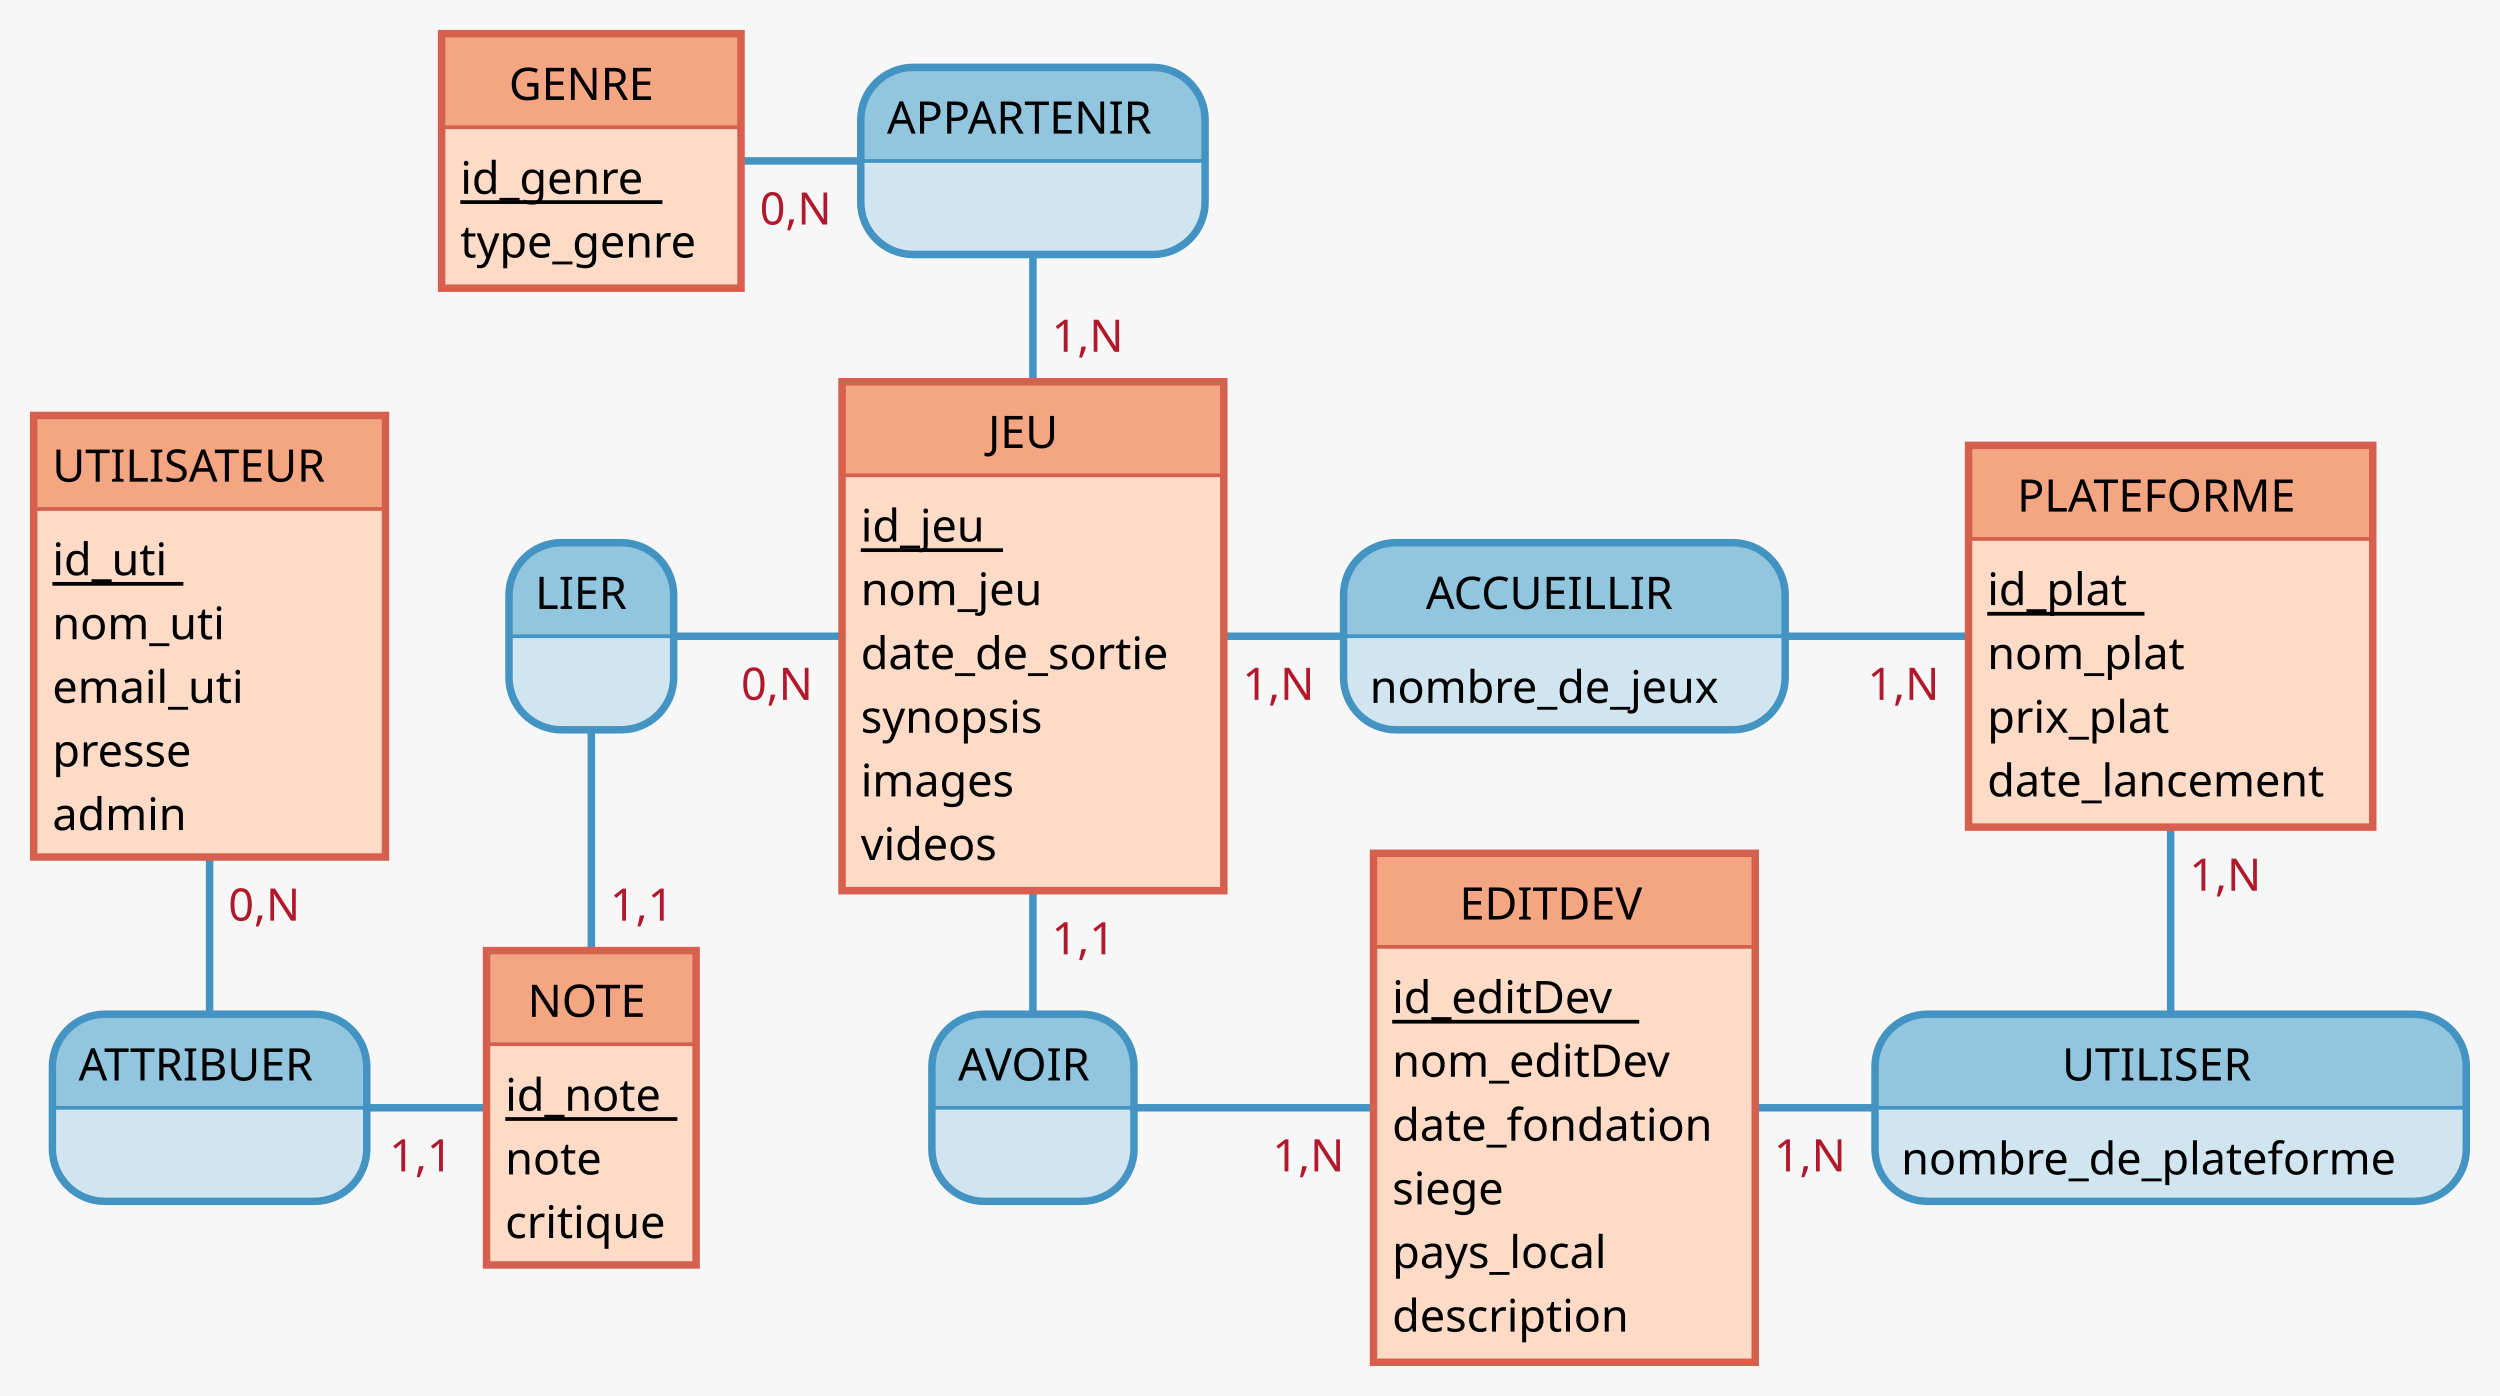
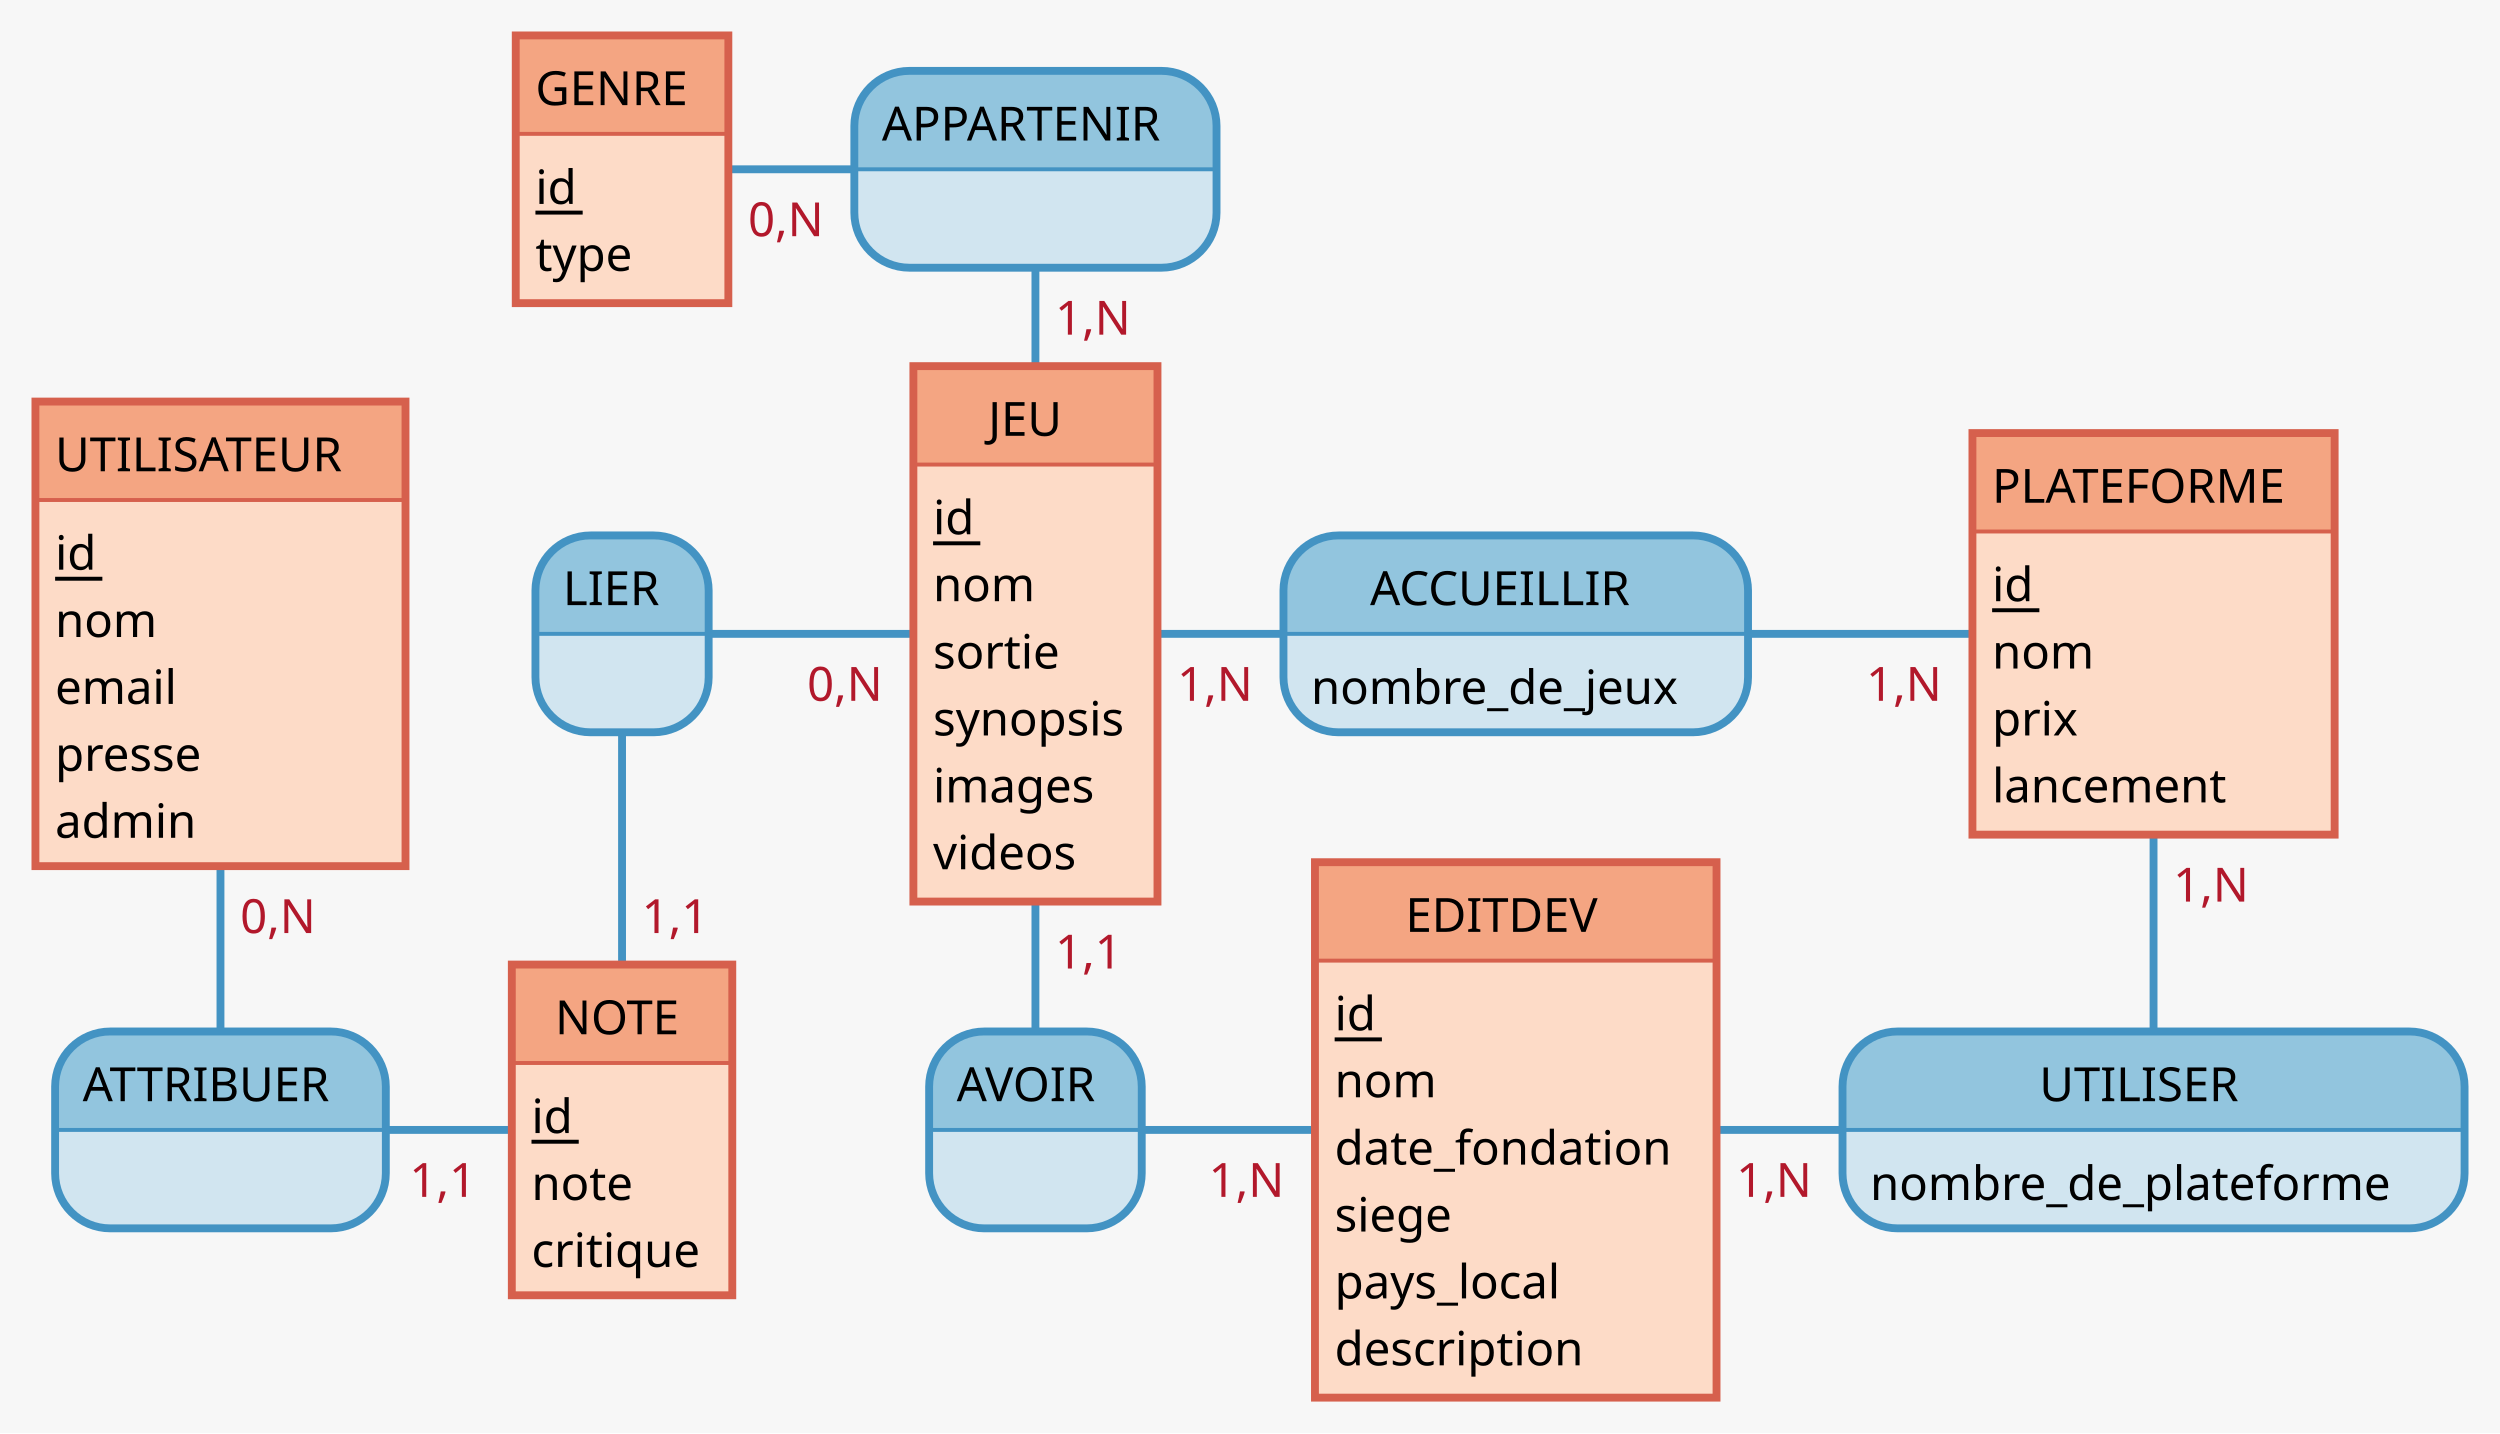
- <svg xmlns="http://www.w3.org/2000/svg" width="668" height="373" view_box="0 0 668 373">\n\n<rect id="frame" x="0" y="0" width="668" height="373" fill="#f7f7f7" stroke="none" stroke-width="0" />
-   <line x1="158" y1="43" x2="276" y2="43" stroke="#4393c3" stroke-width="2" />
-   <text x="203" y="60.0" fill="#b2182b" font-family="Verdana" font-size="12">0,N</text>
-   <line x1="276" y1="170" x2="276" y2="43" stroke="#4393c3" stroke-width="2" />
-   <text x="281.0" y="94" fill="#b2182b" font-family="Verdana" font-size="12">1,N</text>
+ <svg xmlns="http://www.w3.org/2000/svg" width="635" height="364" view_box="0 0 635 364">\n\n<rect id="frame" x="0" y="0" width="635" height="364" fill="#f7f7f7" stroke="none" stroke-width="0" />
+   <line x1="158" y1="43" x2="263" y2="43" stroke="#4393c3" stroke-width="2" />
+   <text x="190" y="60.0" fill="#b2182b" font-family="Verdana" font-size="12">0,N</text>
+   <line x1="263" y1="161" x2="263" y2="43" stroke="#4393c3" stroke-width="2" />
+   <text x="268.0" y="85" fill="#b2182b" font-family="Verdana" font-size="12">1,N</text>
  <g id="association-APPARTENIR">
-     <path d="M 308 18 a 14 14 90 0 1 14 14 V 43 h -92 V 32 a 14 14 90 0 1 14 -14" fill="#92c5de" stroke="#92c5de" stroke-width="0" />
-     <path d="M 322 43.0 v 11 a 14 14 90 0 1 -14 14 H 244 a 14 14 90 0 1 -14 -14 V 43.0 H 92" fill="#d1e5f0" stroke="#d1e5f0" stroke-width="0" />
-     <rect x="230" y="18" width="92" height="50" fill="none" rx="14" stroke="#4393c3" stroke-width="2" />
-     <line x1="230" y1="43" x2="322" y2="43" stroke="#4393c3" stroke-width="1" />
-     <text x="237" y="35.7" fill="#000000" font-family="Verdana" font-size="12">APPARTENIR</text>
+     <path d="M 295 18 a 14 14 90 0 1 14 14 V 43 h -92 V 32 a 14 14 90 0 1 14 -14" fill="#92c5de" stroke="#92c5de" stroke-width="0" />
+     <path d="M 309 43.0 v 11 a 14 14 90 0 1 -14 14 H 231 a 14 14 90 0 1 -14 -14 V 43.0 H 92" fill="#d1e5f0" stroke="#d1e5f0" stroke-width="0" />
+     <rect x="217" y="18" width="92" height="50" fill="none" rx="14" stroke="#4393c3" stroke-width="2" />
+     <line x1="217" y1="43" x2="309" y2="43" stroke="#4393c3" stroke-width="1" />
+     <text x="224" y="35.7" fill="#000000" font-family="Verdana" font-size="12">APPARTENIR</text>
  </g>
-   <line x1="56" y1="170" x2="56" y2="296" stroke="#4393c3" stroke-width="2" />
-   <text x="61.0" y="246" fill="#b2182b" font-family="Verdana" font-size="12">0,N</text>
-   <line x1="158" y1="296" x2="56" y2="296" stroke="#4393c3" stroke-width="2" />
-   <text x="104" y="313.0" fill="#b2182b" font-family="Verdana" font-size="12">1,1</text>
+   <line x1="56" y1="161" x2="56" y2="287" stroke="#4393c3" stroke-width="2" />
+   <text x="61.0" y="237" fill="#b2182b" font-family="Verdana" font-size="12">0,N</text>
+   <line x1="158" y1="287" x2="56" y2="287" stroke="#4393c3" stroke-width="2" />
+   <text x="104" y="304.0" fill="#b2182b" font-family="Verdana" font-size="12">1,1</text>
  <g id="association-ATTRIBUER">
-     <path d="M 84 271 a 14 14 90 0 1 14 14 V 296 h -84 V 285 a 14 14 90 0 1 14 -14" fill="#92c5de" stroke="#92c5de" stroke-width="0" />
-     <path d="M 98 296.0 v 11 a 14 14 90 0 1 -14 14 H 28 a 14 14 90 0 1 -14 -14 V 296.0 H 84" fill="#d1e5f0" stroke="#d1e5f0" stroke-width="0" />
-     <rect x="14" y="271" width="84" height="50" fill="none" rx="14" stroke="#4393c3" stroke-width="2" />
-     <line x1="14" y1="296" x2="98" y2="296" stroke="#4393c3" stroke-width="1" />
-     <text x="21" y="288.7" fill="#000000" font-family="Verdana" font-size="12">ATTRIBUER</text>
+     <path d="M 84 262 a 14 14 90 0 1 14 14 V 287 h -84 V 276 a 14 14 90 0 1 14 -14" fill="#92c5de" stroke="#92c5de" stroke-width="0" />
+     <path d="M 98 287.0 v 11 a 14 14 90 0 1 -14 14 H 28 a 14 14 90 0 1 -14 -14 V 287.0 H 84" fill="#d1e5f0" stroke="#d1e5f0" stroke-width="0" />
+     <rect x="14" y="262" width="84" height="50" fill="none" rx="14" stroke="#4393c3" stroke-width="2" />
+     <line x1="14" y1="287" x2="98" y2="287" stroke="#4393c3" stroke-width="1" />
+     <text x="21" y="279.7" fill="#000000" font-family="Verdana" font-size="12">ATTRIBUER</text>
  </g>
-   <line x1="276" y1="170" x2="158" y2="170" stroke="#4393c3" stroke-width="2" />
-   <text x="198" y="187.0" fill="#b2182b" font-family="Verdana" font-size="12">0,N</text>
-   <line x1="158" y1="296" x2="158" y2="170" stroke="#4393c3" stroke-width="2" />
-   <text x="163.0" y="246" fill="#b2182b" font-family="Verdana" font-size="12">1,1</text>
+   <line x1="263" y1="161" x2="158" y2="161" stroke="#4393c3" stroke-width="2" />
+   <text x="205" y="178.0" fill="#b2182b" font-family="Verdana" font-size="12">0,N</text>
+   <line x1="158" y1="287" x2="158" y2="161" stroke="#4393c3" stroke-width="2" />
+   <text x="163.0" y="237" fill="#b2182b" font-family="Verdana" font-size="12">1,1</text>
  <g id="association-LIER">
-     <path d="M 166 145 a 14 14 90 0 1 14 14 V 170 h -44 V 159 a 14 14 90 0 1 14 -14" fill="#92c5de" stroke="#92c5de" stroke-width="0" />
-     <path d="M 180 170.0 v 11 a 14 14 90 0 1 -14 14 H 150 a 14 14 90 0 1 -14 -14 V 170.0 H 44" fill="#d1e5f0" stroke="#d1e5f0" stroke-width="0" />
-     <rect x="136" y="145" width="44" height="50" fill="none" rx="14" stroke="#4393c3" stroke-width="2" />
-     <line x1="136" y1="170" x2="180" y2="170" stroke="#4393c3" stroke-width="1" />
-     <text x="143" y="162.7" fill="#000000" font-family="Verdana" font-size="12">LIER</text>
+     <path d="M 166 136 a 14 14 90 0 1 14 14 V 161 h -44 V 150 a 14 14 90 0 1 14 -14" fill="#92c5de" stroke="#92c5de" stroke-width="0" />
+     <path d="M 180 161.0 v 11 a 14 14 90 0 1 -14 14 H 150 a 14 14 90 0 1 -14 -14 V 161.0 H 44" fill="#d1e5f0" stroke="#d1e5f0" stroke-width="0" />
+     <rect x="136" y="136" width="44" height="50" fill="none" rx="14" stroke="#4393c3" stroke-width="2" />
+     <line x1="136" y1="161" x2="180" y2="161" stroke="#4393c3" stroke-width="1" />
+     <text x="143" y="153.7" fill="#000000" font-family="Verdana" font-size="12">LIER</text>
  </g>
-   <line x1="418" y1="296" x2="580" y2="296" stroke="#4393c3" stroke-width="2" />
-   <text x="474" y="313.0" fill="#b2182b" font-family="Verdana" font-size="12">1,N</text>
-   <line x1="580" y1="170" x2="580" y2="296" stroke="#4393c3" stroke-width="2" />
-   <text x="585.0" y="238" fill="#b2182b" font-family="Verdana" font-size="12">1,N</text>
+   <line x1="385" y1="287" x2="547" y2="287" stroke="#4393c3" stroke-width="2" />
+   <text x="441" y="304.0" fill="#b2182b" font-family="Verdana" font-size="12">1,N</text>
+   <line x1="547" y1="161" x2="547" y2="287" stroke="#4393c3" stroke-width="2" />
+   <text x="552.0" y="229" fill="#b2182b" font-family="Verdana" font-size="12">1,N</text>
  <g id="association-UTILISER">
-     <path d="M 645 271 a 14 14 90 0 1 14 14 V 296 h -158 V 285 a 14 14 90 0 1 14 -14" fill="#92c5de" stroke="#92c5de" stroke-width="0" />
-     <path d="M 659 296.0 v 11 a 14 14 90 0 1 -14 14 H 515 a 14 14 90 0 1 -14 -14 V 296.0 H 158" fill="#d1e5f0" stroke="#d1e5f0" stroke-width="0" />
-     <rect x="501" y="271" width="158" height="50" fill="none" rx="14" stroke="#4393c3" stroke-width="2" />
-     <line x1="501" y1="296" x2="659" y2="296" stroke="#4393c3" stroke-width="1" />
-     <text x="551" y="288.7" fill="#000000" font-family="Verdana" font-size="12">UTILISER</text>
-     <text x="508" y="313.8" fill="#000000" font-family="Verdana" font-size="12">nombre_de_plateforme</text>
+     <path d="M 612 262 a 14 14 90 0 1 14 14 V 287 h -158 V 276 a 14 14 90 0 1 14 -14" fill="#92c5de" stroke="#92c5de" stroke-width="0" />
+     <path d="M 626 287.0 v 11 a 14 14 90 0 1 -14 14 H 482 a 14 14 90 0 1 -14 -14 V 287.0 H 158" fill="#d1e5f0" stroke="#d1e5f0" stroke-width="0" />
+     <rect x="468" y="262" width="158" height="50" fill="none" rx="14" stroke="#4393c3" stroke-width="2" />
+     <line x1="468" y1="287" x2="626" y2="287" stroke="#4393c3" stroke-width="1" />
+     <text x="518" y="279.7" fill="#000000" font-family="Verdana" font-size="12">UTILISER</text>
+     <text x="475" y="304.8" fill="#000000" font-family="Verdana" font-size="12">nombre_de_plateforme</text>
  </g>
-   <line x1="418" y1="296" x2="276" y2="296" stroke="#4393c3" stroke-width="2" />
-   <text x="340" y="313.0" fill="#b2182b" font-family="Verdana" font-size="12">1,N</text>
-   <line x1="276" y1="170" x2="276" y2="296" stroke="#4393c3" stroke-width="2" />
-   <text x="281.0" y="255" fill="#b2182b" font-family="Verdana" font-size="12">1,1</text>
+   <line x1="385" y1="287" x2="263" y2="287" stroke="#4393c3" stroke-width="2" />
+   <text x="307" y="304.0" fill="#b2182b" font-family="Verdana" font-size="12">1,N</text>
+   <line x1="263" y1="161" x2="263" y2="287" stroke="#4393c3" stroke-width="2" />
+   <text x="268.0" y="246" fill="#b2182b" font-family="Verdana" font-size="12">1,1</text>
  <g id="association-AVOIR">
-     <path d="M 289 271 a 14 14 90 0 1 14 14 V 296 h -54 V 285 a 14 14 90 0 1 14 -14" fill="#92c5de" stroke="#92c5de" stroke-width="0" />
-     <path d="M 303 296.0 v 11 a 14 14 90 0 1 -14 14 H 263 a 14 14 90 0 1 -14 -14 V 296.0 H 54" fill="#d1e5f0" stroke="#d1e5f0" stroke-width="0" />
-     <rect x="249" y="271" width="54" height="50" fill="none" rx="14" stroke="#4393c3" stroke-width="2" />
-     <line x1="249" y1="296" x2="303" y2="296" stroke="#4393c3" stroke-width="1" />
-     <text x="256" y="288.7" fill="#000000" font-family="Verdana" font-size="12">AVOIR</text>
+     <path d="M 276 262 a 14 14 90 0 1 14 14 V 287 h -54 V 276 a 14 14 90 0 1 14 -14" fill="#92c5de" stroke="#92c5de" stroke-width="0" />
+     <path d="M 290 287.0 v 11 a 14 14 90 0 1 -14 14 H 250 a 14 14 90 0 1 -14 -14 V 287.0 H 54" fill="#d1e5f0" stroke="#d1e5f0" stroke-width="0" />
+     <rect x="236" y="262" width="54" height="50" fill="none" rx="14" stroke="#4393c3" stroke-width="2" />
+     <line x1="236" y1="287" x2="290" y2="287" stroke="#4393c3" stroke-width="1" />
+     <text x="243" y="279.7" fill="#000000" font-family="Verdana" font-size="12">AVOIR</text>
  </g>
-   <line x1="276" y1="170" x2="418" y2="170" stroke="#4393c3" stroke-width="2" />
-   <text x="332" y="187.0" fill="#b2182b" font-family="Verdana" font-size="12">1,N</text>
-   <line x1="580" y1="170" x2="418" y2="170" stroke="#4393c3" stroke-width="2" />
-   <text x="499" y="187.0" fill="#b2182b" font-family="Verdana" font-size="12">1,N</text>
+   <line x1="263" y1="161" x2="385" y2="161" stroke="#4393c3" stroke-width="2" />
+   <text x="299" y="178.0" fill="#b2182b" font-family="Verdana" font-size="12">1,N</text>
+   <line x1="547" y1="161" x2="385" y2="161" stroke="#4393c3" stroke-width="2" />
+   <text x="474" y="178.0" fill="#b2182b" font-family="Verdana" font-size="12">1,N</text>
  <g id="association-ACCUEILLIR">
-     <path d="M 463 145 a 14 14 90 0 1 14 14 V 170 h -118 V 159 a 14 14 90 0 1 14 -14" fill="#92c5de" stroke="#92c5de" stroke-width="0" />
-     <path d="M 477 170.0 v 11 a 14 14 90 0 1 -14 14 H 373 a 14 14 90 0 1 -14 -14 V 170.0 H 118" fill="#d1e5f0" stroke="#d1e5f0" stroke-width="0" />
-     <rect x="359" y="145" width="118" height="50" fill="none" rx="14" stroke="#4393c3" stroke-width="2" />
-     <line x1="359" y1="170" x2="477" y2="170" stroke="#4393c3" stroke-width="1" />
-     <text x="381" y="162.7" fill="#000000" font-family="Verdana" font-size="12">ACCUEILLIR</text>
-     <text x="366" y="187.8" fill="#000000" font-family="Verdana" font-size="12">nombre_de_jeux</text>
+     <path d="M 430 136 a 14 14 90 0 1 14 14 V 161 h -118 V 150 a 14 14 90 0 1 14 -14" fill="#92c5de" stroke="#92c5de" stroke-width="0" />
+     <path d="M 444 161.0 v 11 a 14 14 90 0 1 -14 14 H 340 a 14 14 90 0 1 -14 -14 V 161.0 H 118" fill="#d1e5f0" stroke="#d1e5f0" stroke-width="0" />
+     <rect x="326" y="136" width="118" height="50" fill="none" rx="14" stroke="#4393c3" stroke-width="2" />
+     <line x1="326" y1="161" x2="444" y2="161" stroke="#4393c3" stroke-width="1" />
+     <text x="348" y="153.7" fill="#000000" font-family="Verdana" font-size="12">ACCUEILLIR</text>
+     <text x="333" y="178.8" fill="#000000" font-family="Verdana" font-size="12">nombre_de_jeux</text>
  </g>
  <g id="entity-UTILISATEUR">
    <g id="frame-UTILISATEUR">
-       <rect x="9" y="111" width="94" height="25" fill="#f4a582" stroke="#f4a582" stroke-width="0" />
-       <rect x="9" y="136.0" width="94" height="93" fill="#fddbc7" stroke="#fddbc7" stroke-width="0" />
-       <rect x="9" y="111" width="94" height="118" fill="none" stroke="#d6604d" stroke-width="2" />
-       <line x1="9" y1="136" x2="103" y2="136" stroke="#d6604d" stroke-width="1" />
+       <rect x="9" y="102" width="94" height="25" fill="#f4a582" stroke="#f4a582" stroke-width="0" />
+       <rect x="9" y="127.0" width="94" height="93" fill="#fddbc7" stroke="#fddbc7" stroke-width="0" />
+       <rect x="9" y="102" width="94" height="118" fill="none" stroke="#d6604d" stroke-width="2" />
+       <line x1="9" y1="127" x2="103" y2="127" stroke="#d6604d" stroke-width="1" />
    </g>
-     <text x="14" y="128.7" fill="#000000" font-family="Verdana" font-size="12">UTILISATEUR</text>
-     <text x="14" y="153.7" fill="#000000" font-family="Verdana" font-size="12">id_uti</text>
-     <line x1="14" y1="156" x2="49" y2="156" stroke="#000000" stroke-width="1" />
-     <text x="14" y="170.8" fill="#000000" font-family="Verdana" font-size="12">nom_uti</text>
-     <text x="14" y="187.8" fill="#000000" font-family="Verdana" font-size="12">email_uti</text>
-     <text x="14" y="204.8" fill="#000000" font-family="Verdana" font-size="12">presse</text>
-     <text x="14" y="221.8" fill="#000000" font-family="Verdana" font-size="12">admin</text>
+     <text x="14" y="119.7" fill="#000000" font-family="Verdana" font-size="12">UTILISATEUR</text>
+     <text x="14" y="144.7" fill="#000000" font-family="Verdana" font-size="12">id</text>
+     <line x1="14" y1="147" x2="26" y2="147" stroke="#000000" stroke-width="1" />
+     <text x="14" y="161.8" fill="#000000" font-family="Verdana" font-size="12">nom</text>
+     <text x="14" y="178.8" fill="#000000" font-family="Verdana" font-size="12">email</text>
+     <text x="14" y="195.8" fill="#000000" font-family="Verdana" font-size="12">presse</text>
+     <text x="14" y="212.8" fill="#000000" font-family="Verdana" font-size="12">admin</text>
  </g>
  <g id="entity-PLATEFORME">
    <g id="frame-PLATEFORME">
-       <rect x="526" y="119" width="108" height="25" fill="#f4a582" stroke="#f4a582" stroke-width="0" />
-       <rect x="526" y="144.0" width="108" height="77" fill="#fddbc7" stroke="#fddbc7" stroke-width="0" />
-       <rect x="526" y="119" width="108" height="102" fill="none" stroke="#d6604d" stroke-width="2" />
-       <line x1="526" y1="144" x2="634" y2="144" stroke="#d6604d" stroke-width="1" />
+       <rect x="501" y="110" width="92" height="25" fill="#f4a582" stroke="#f4a582" stroke-width="0" />
+       <rect x="501" y="135.0" width="92" height="77" fill="#fddbc7" stroke="#fddbc7" stroke-width="0" />
+       <rect x="501" y="110" width="92" height="102" fill="none" stroke="#d6604d" stroke-width="2" />
+       <line x1="501" y1="135" x2="593" y2="135" stroke="#d6604d" stroke-width="1" />
    </g>
-     <text x="539" y="136.7" fill="#000000" font-family="Verdana" font-size="12">PLATEFORME</text>
-     <text x="531" y="161.7" fill="#000000" font-family="Verdana" font-size="12">id_plat</text>
-     <line x1="531" y1="164" x2="573" y2="164" stroke="#000000" stroke-width="1" />
-     <text x="531" y="178.8" fill="#000000" font-family="Verdana" font-size="12">nom_plat</text>
-     <text x="531" y="195.8" fill="#000000" font-family="Verdana" font-size="12">prix_plat</text>
-     <text x="531" y="212.8" fill="#000000" font-family="Verdana" font-size="12">date_lancement</text>
+     <text x="506" y="127.7" fill="#000000" font-family="Verdana" font-size="12">PLATEFORME</text>
+     <text x="506" y="152.7" fill="#000000" font-family="Verdana" font-size="12">id</text>
+     <line x1="506" y1="155" x2="518" y2="155" stroke="#000000" stroke-width="1" />
+     <text x="506" y="169.8" fill="#000000" font-family="Verdana" font-size="12">nom</text>
+     <text x="506" y="186.8" fill="#000000" font-family="Verdana" font-size="12">prix</text>
+     <text x="506" y="203.8" fill="#000000" font-family="Verdana" font-size="12">lancement</text>
  </g>
  <g id="entity-JEU">
    <g id="frame-JEU">
-       <rect x="225" y="102" width="102" height="25" fill="#f4a582" stroke="#f4a582" stroke-width="0" />
-       <rect x="225" y="127.0" width="102" height="111" fill="#fddbc7" stroke="#fddbc7" stroke-width="0" />
-       <rect x="225" y="102" width="102" height="136" fill="none" stroke="#d6604d" stroke-width="2" />
-       <line x1="225" y1="127" x2="327" y2="127" stroke="#d6604d" stroke-width="1" />
+       <rect x="232" y="93" width="62" height="25" fill="#f4a582" stroke="#f4a582" stroke-width="0" />
+       <rect x="232" y="118.0" width="62" height="111" fill="#fddbc7" stroke="#fddbc7" stroke-width="0" />
+       <rect x="232" y="93" width="62" height="136" fill="none" stroke="#d6604d" stroke-width="2" />
+       <line x1="232" y1="118" x2="294" y2="118" stroke="#d6604d" stroke-width="1" />
    </g>
-     <text x="264" y="119.7" fill="#000000" font-family="Verdana" font-size="12">JEU</text>
-     <text x="230" y="144.7" fill="#000000" font-family="Verdana" font-size="12">id_jeu</text>
-     <line x1="230" y1="147" x2="268" y2="147" stroke="#000000" stroke-width="1" />
-     <text x="230" y="161.7" fill="#000000" font-family="Verdana" font-size="12">nom_jeu</text>
-     <text x="230" y="178.8" fill="#000000" font-family="Verdana" font-size="12">date_de_sortie</text>
-     <text x="230" y="195.8" fill="#000000" font-family="Verdana" font-size="12">synopsis</text>
-     <text x="230" y="212.8" fill="#000000" font-family="Verdana" font-size="12">images</text>
-     <text x="230" y="229.8" fill="#000000" font-family="Verdana" font-size="12">videos</text>
+     <text x="251" y="110.7" fill="#000000" font-family="Verdana" font-size="12">JEU</text>
+     <text x="237" y="135.7" fill="#000000" font-family="Verdana" font-size="12">id</text>
+     <line x1="237" y1="138" x2="249" y2="138" stroke="#000000" stroke-width="1" />
+     <text x="237" y="152.7" fill="#000000" font-family="Verdana" font-size="12">nom</text>
+     <text x="237" y="169.8" fill="#000000" font-family="Verdana" font-size="12">sortie</text>
+     <text x="237" y="186.8" fill="#000000" font-family="Verdana" font-size="12">synopsis</text>
+     <text x="237" y="203.8" fill="#000000" font-family="Verdana" font-size="12">images</text>
+     <text x="237" y="220.8" fill="#000000" font-family="Verdana" font-size="12">videos</text>
  </g>
  <g id="entity-NOTE">
    <g id="frame-NOTE">
-       <rect x="130" y="254" width="56" height="25" fill="#f4a582" stroke="#f4a582" stroke-width="0" />
-       <rect x="130" y="279.0" width="56" height="59" fill="#fddbc7" stroke="#fddbc7" stroke-width="0" />
-       <rect x="130" y="254" width="56" height="84" fill="none" stroke="#d6604d" stroke-width="2" />
-       <line x1="130" y1="279" x2="186" y2="279" stroke="#d6604d" stroke-width="1" />
+       <rect x="130" y="245" width="56" height="25" fill="#f4a582" stroke="#f4a582" stroke-width="0" />
+       <rect x="130" y="270.0" width="56" height="59" fill="#fddbc7" stroke="#fddbc7" stroke-width="0" />
+       <rect x="130" y="245" width="56" height="84" fill="none" stroke="#d6604d" stroke-width="2" />
+       <line x1="130" y1="270" x2="186" y2="270" stroke="#d6604d" stroke-width="1" />
    </g>
-     <text x="141" y="271.7" fill="#000000" font-family="Verdana" font-size="12">NOTE</text>
-     <text x="135" y="296.8" fill="#000000" font-family="Verdana" font-size="12">id_note</text>
-     <line x1="135" y1="299" x2="181" y2="299" stroke="#000000" stroke-width="1" />
-     <text x="135" y="313.8" fill="#000000" font-family="Verdana" font-size="12">note</text>
-     <text x="135" y="330.8" fill="#000000" font-family="Verdana" font-size="12">critique</text>
+     <text x="141" y="262.7" fill="#000000" font-family="Verdana" font-size="12">NOTE</text>
+     <text x="135" y="287.8" fill="#000000" font-family="Verdana" font-size="12">id</text>
+     <line x1="135" y1="290" x2="147" y2="290" stroke="#000000" stroke-width="1" />
+     <text x="135" y="304.8" fill="#000000" font-family="Verdana" font-size="12">note</text>
+     <text x="135" y="321.8" fill="#000000" font-family="Verdana" font-size="12">critique</text>
  </g>
  <g id="entity-GENRE">
    <g id="frame-GENRE">
-       <rect x="118" y="9" width="80" height="25" fill="#f4a582" stroke="#f4a582" stroke-width="0" />
-       <rect x="118" y="34.0" width="80" height="43" fill="#fddbc7" stroke="#fddbc7" stroke-width="0" />
-       <rect x="118" y="9" width="80" height="68" fill="none" stroke="#d6604d" stroke-width="2" />
-       <line x1="118" y1="34" x2="198" y2="34" stroke="#d6604d" stroke-width="1" />
+       <rect x="131" y="9" width="54" height="25" fill="#f4a582" stroke="#f4a582" stroke-width="0" />
+       <rect x="131" y="34.0" width="54" height="43" fill="#fddbc7" stroke="#fddbc7" stroke-width="0" />
+       <rect x="131" y="9" width="54" height="68" fill="none" stroke="#d6604d" stroke-width="2" />
+       <line x1="131" y1="34" x2="185" y2="34" stroke="#d6604d" stroke-width="1" />
    </g>
    <text x="136" y="26.7" fill="#000000" font-family="Verdana" font-size="12">GENRE</text>
-     <text x="123" y="51.8" fill="#000000" font-family="Verdana" font-size="12">id_genre</text>
-     <line x1="123" y1="54" x2="177" y2="54" stroke="#000000" stroke-width="1" />
-     <text x="123" y="68.8" fill="#000000" font-family="Verdana" font-size="12">type_genre</text>
+     <text x="136" y="51.8" fill="#000000" font-family="Verdana" font-size="12">id</text>
+     <line x1="136" y1="54" x2="148" y2="54" stroke="#000000" stroke-width="1" />
+     <text x="136" y="68.8" fill="#000000" font-family="Verdana" font-size="12">type</text>
  </g>
  <g id="entity-EDITDEV">
    <g id="frame-EDITDEV">
-       <rect x="367" y="228" width="102" height="25" fill="#f4a582" stroke="#f4a582" stroke-width="0" />
-       <rect x="367" y="253.0" width="102" height="111" fill="#fddbc7" stroke="#fddbc7" stroke-width="0" />
-       <rect x="367" y="228" width="102" height="136" fill="none" stroke="#d6604d" stroke-width="2" />
-       <line x1="367" y1="253" x2="469" y2="253" stroke="#d6604d" stroke-width="1" />
+       <rect x="334" y="219" width="102" height="25" fill="#f4a582" stroke="#f4a582" stroke-width="0" />
+       <rect x="334" y="244.0" width="102" height="111" fill="#fddbc7" stroke="#fddbc7" stroke-width="0" />
+       <rect x="334" y="219" width="102" height="136" fill="none" stroke="#d6604d" stroke-width="2" />
+       <line x1="334" y1="244" x2="436" y2="244" stroke="#d6604d" stroke-width="1" />
    </g>
-     <text x="390" y="245.7" fill="#000000" font-family="Verdana" font-size="12">EDITDEV</text>
-     <text x="372" y="270.7" fill="#000000" font-family="Verdana" font-size="12">id_editDev</text>
-     <line x1="372" y1="273" x2="438" y2="273" stroke="#000000" stroke-width="1" />
-     <text x="372" y="287.7" fill="#000000" font-family="Verdana" font-size="12">nom_editDev</text>
-     <text x="372" y="304.8" fill="#000000" font-family="Verdana" font-size="12">date_fondation</text>
-     <text x="372" y="321.8" fill="#000000" font-family="Verdana" font-size="12">siege</text>
-     <text x="372" y="338.8" fill="#000000" font-family="Verdana" font-size="12">pays_local</text>
-     <text x="372" y="355.8" fill="#000000" font-family="Verdana" font-size="12">description</text>
+     <text x="357" y="236.7" fill="#000000" font-family="Verdana" font-size="12">EDITDEV</text>
+     <text x="339" y="261.7" fill="#000000" font-family="Verdana" font-size="12">id</text>
+     <line x1="339" y1="264" x2="351" y2="264" stroke="#000000" stroke-width="1" />
+     <text x="339" y="278.7" fill="#000000" font-family="Verdana" font-size="12">nom</text>
+     <text x="339" y="295.8" fill="#000000" font-family="Verdana" font-size="12">date_fondation</text>
+     <text x="339" y="312.8" fill="#000000" font-family="Verdana" font-size="12">siege</text>
+     <text x="339" y="329.8" fill="#000000" font-family="Verdana" font-size="12">pays_local</text>
+     <text x="339" y="346.8" fill="#000000" font-family="Verdana" font-size="12">description</text>
  </g>
</svg>
